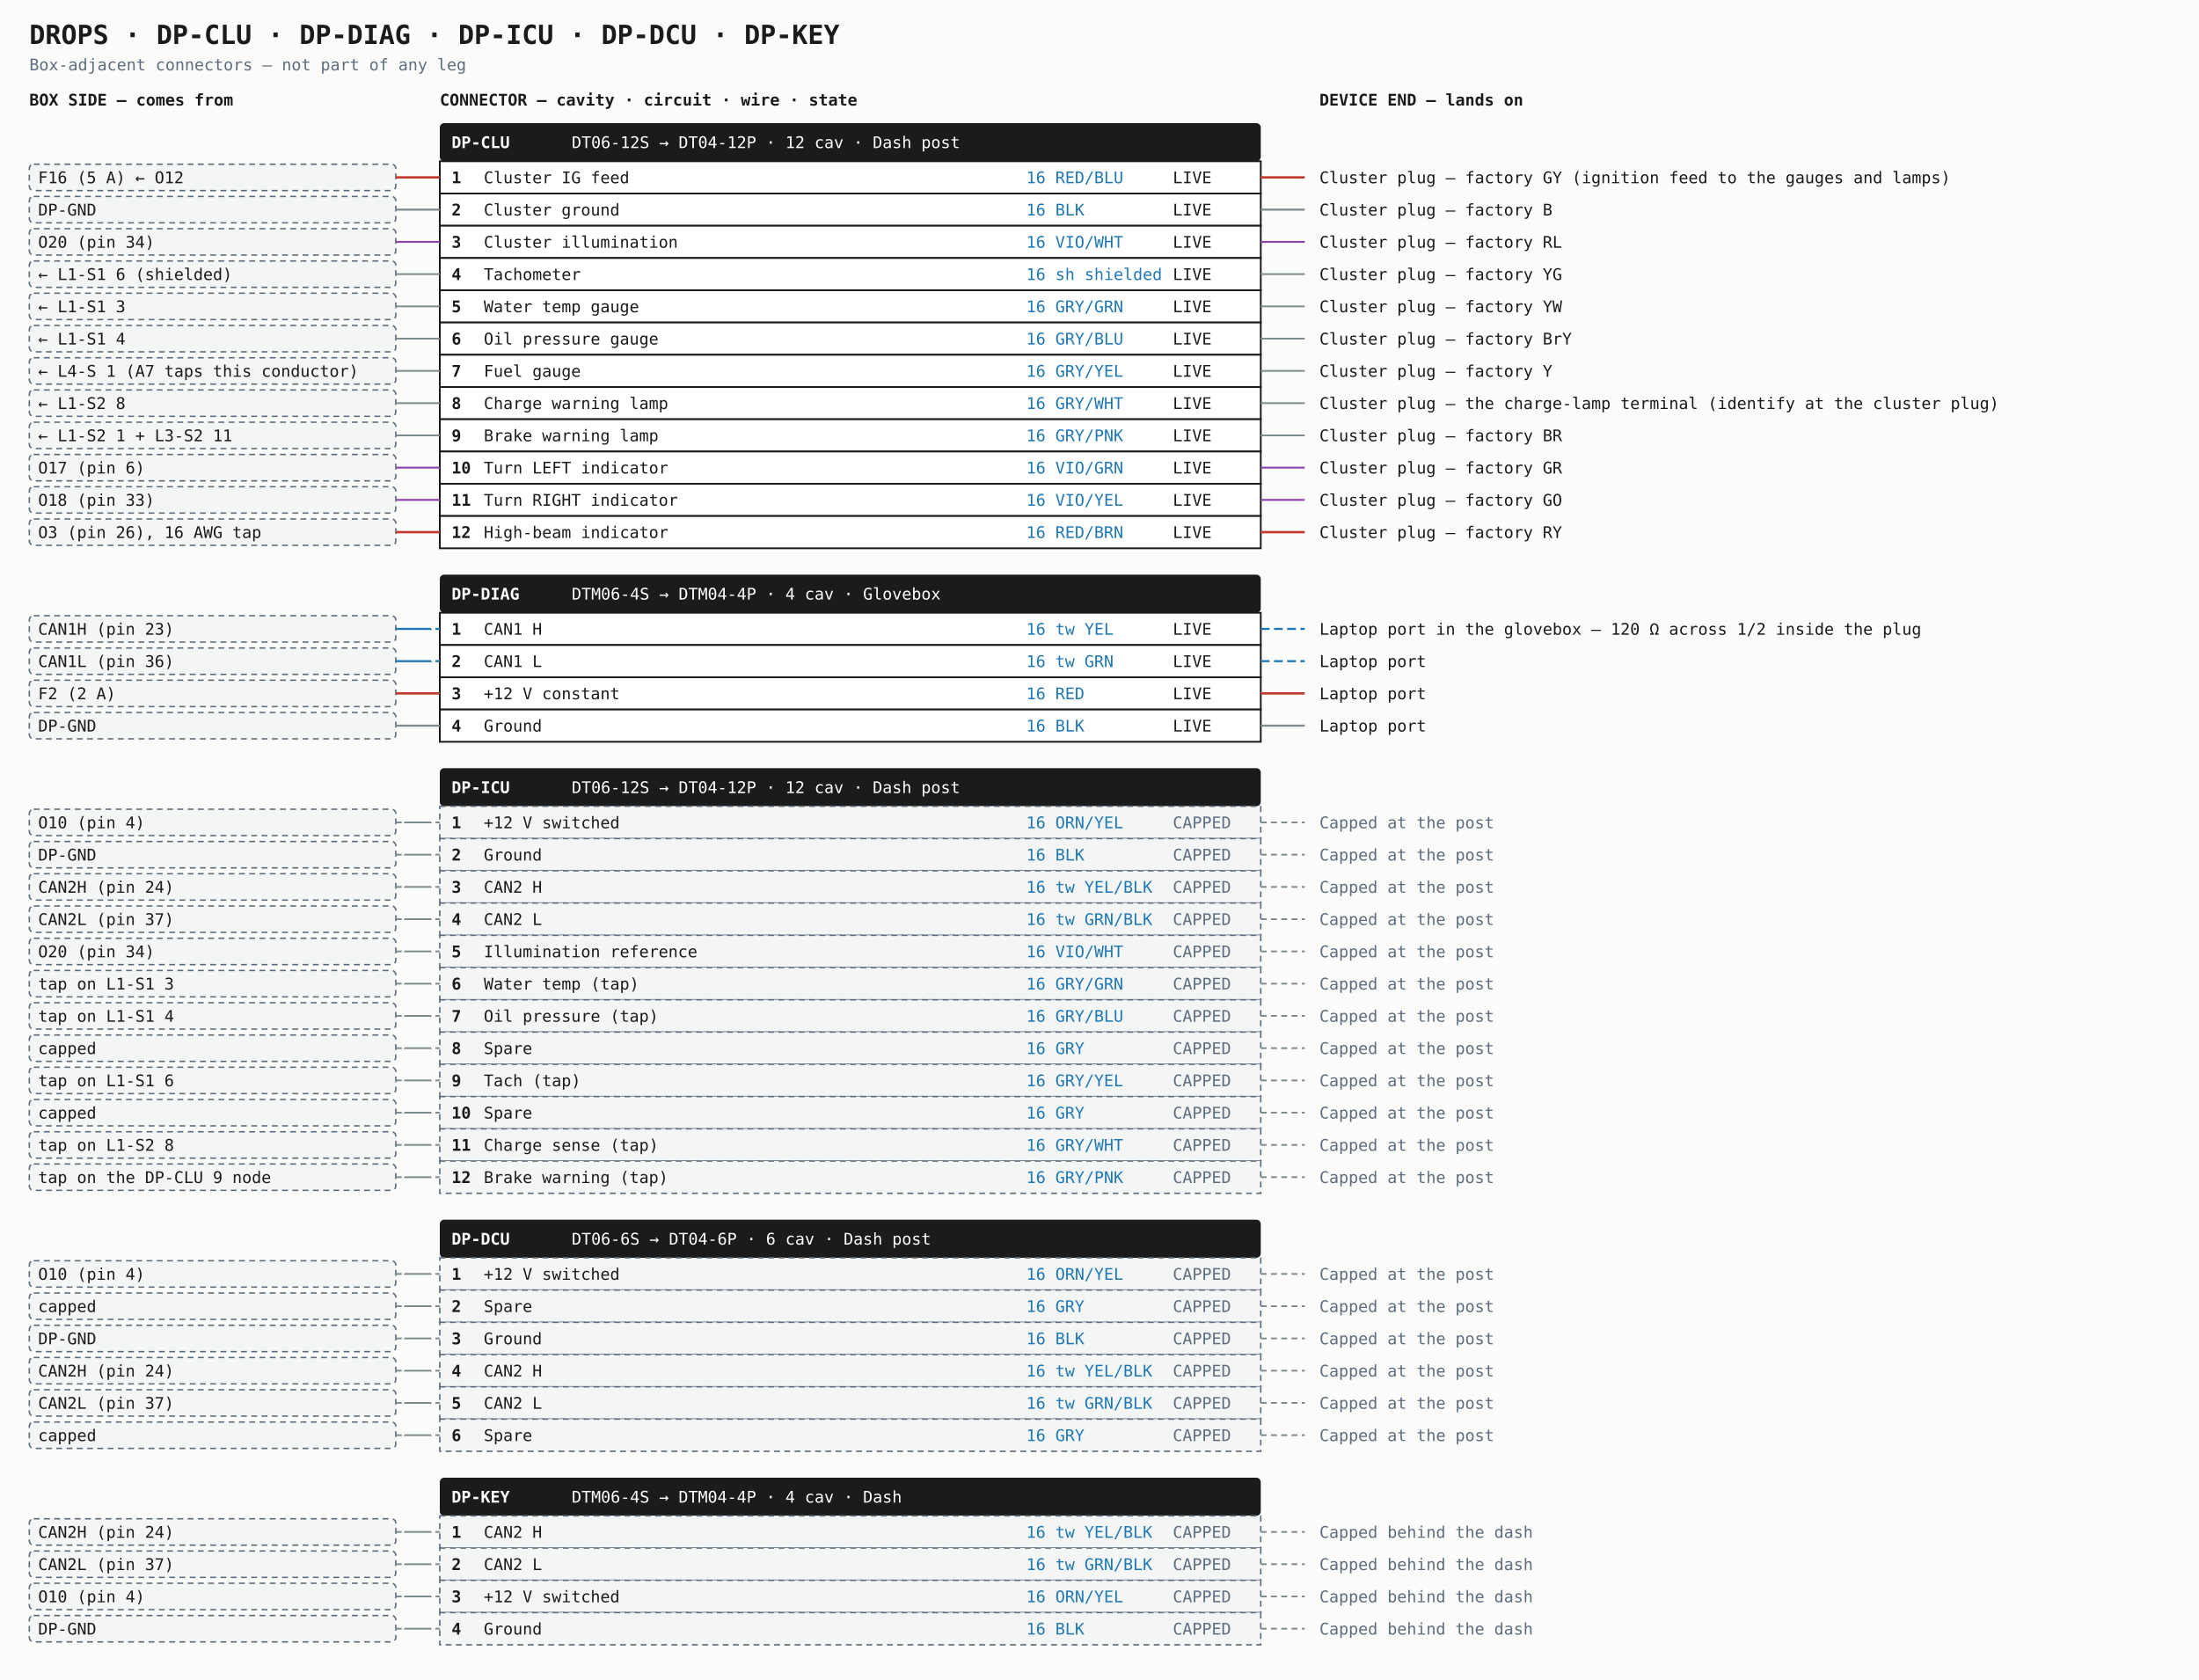
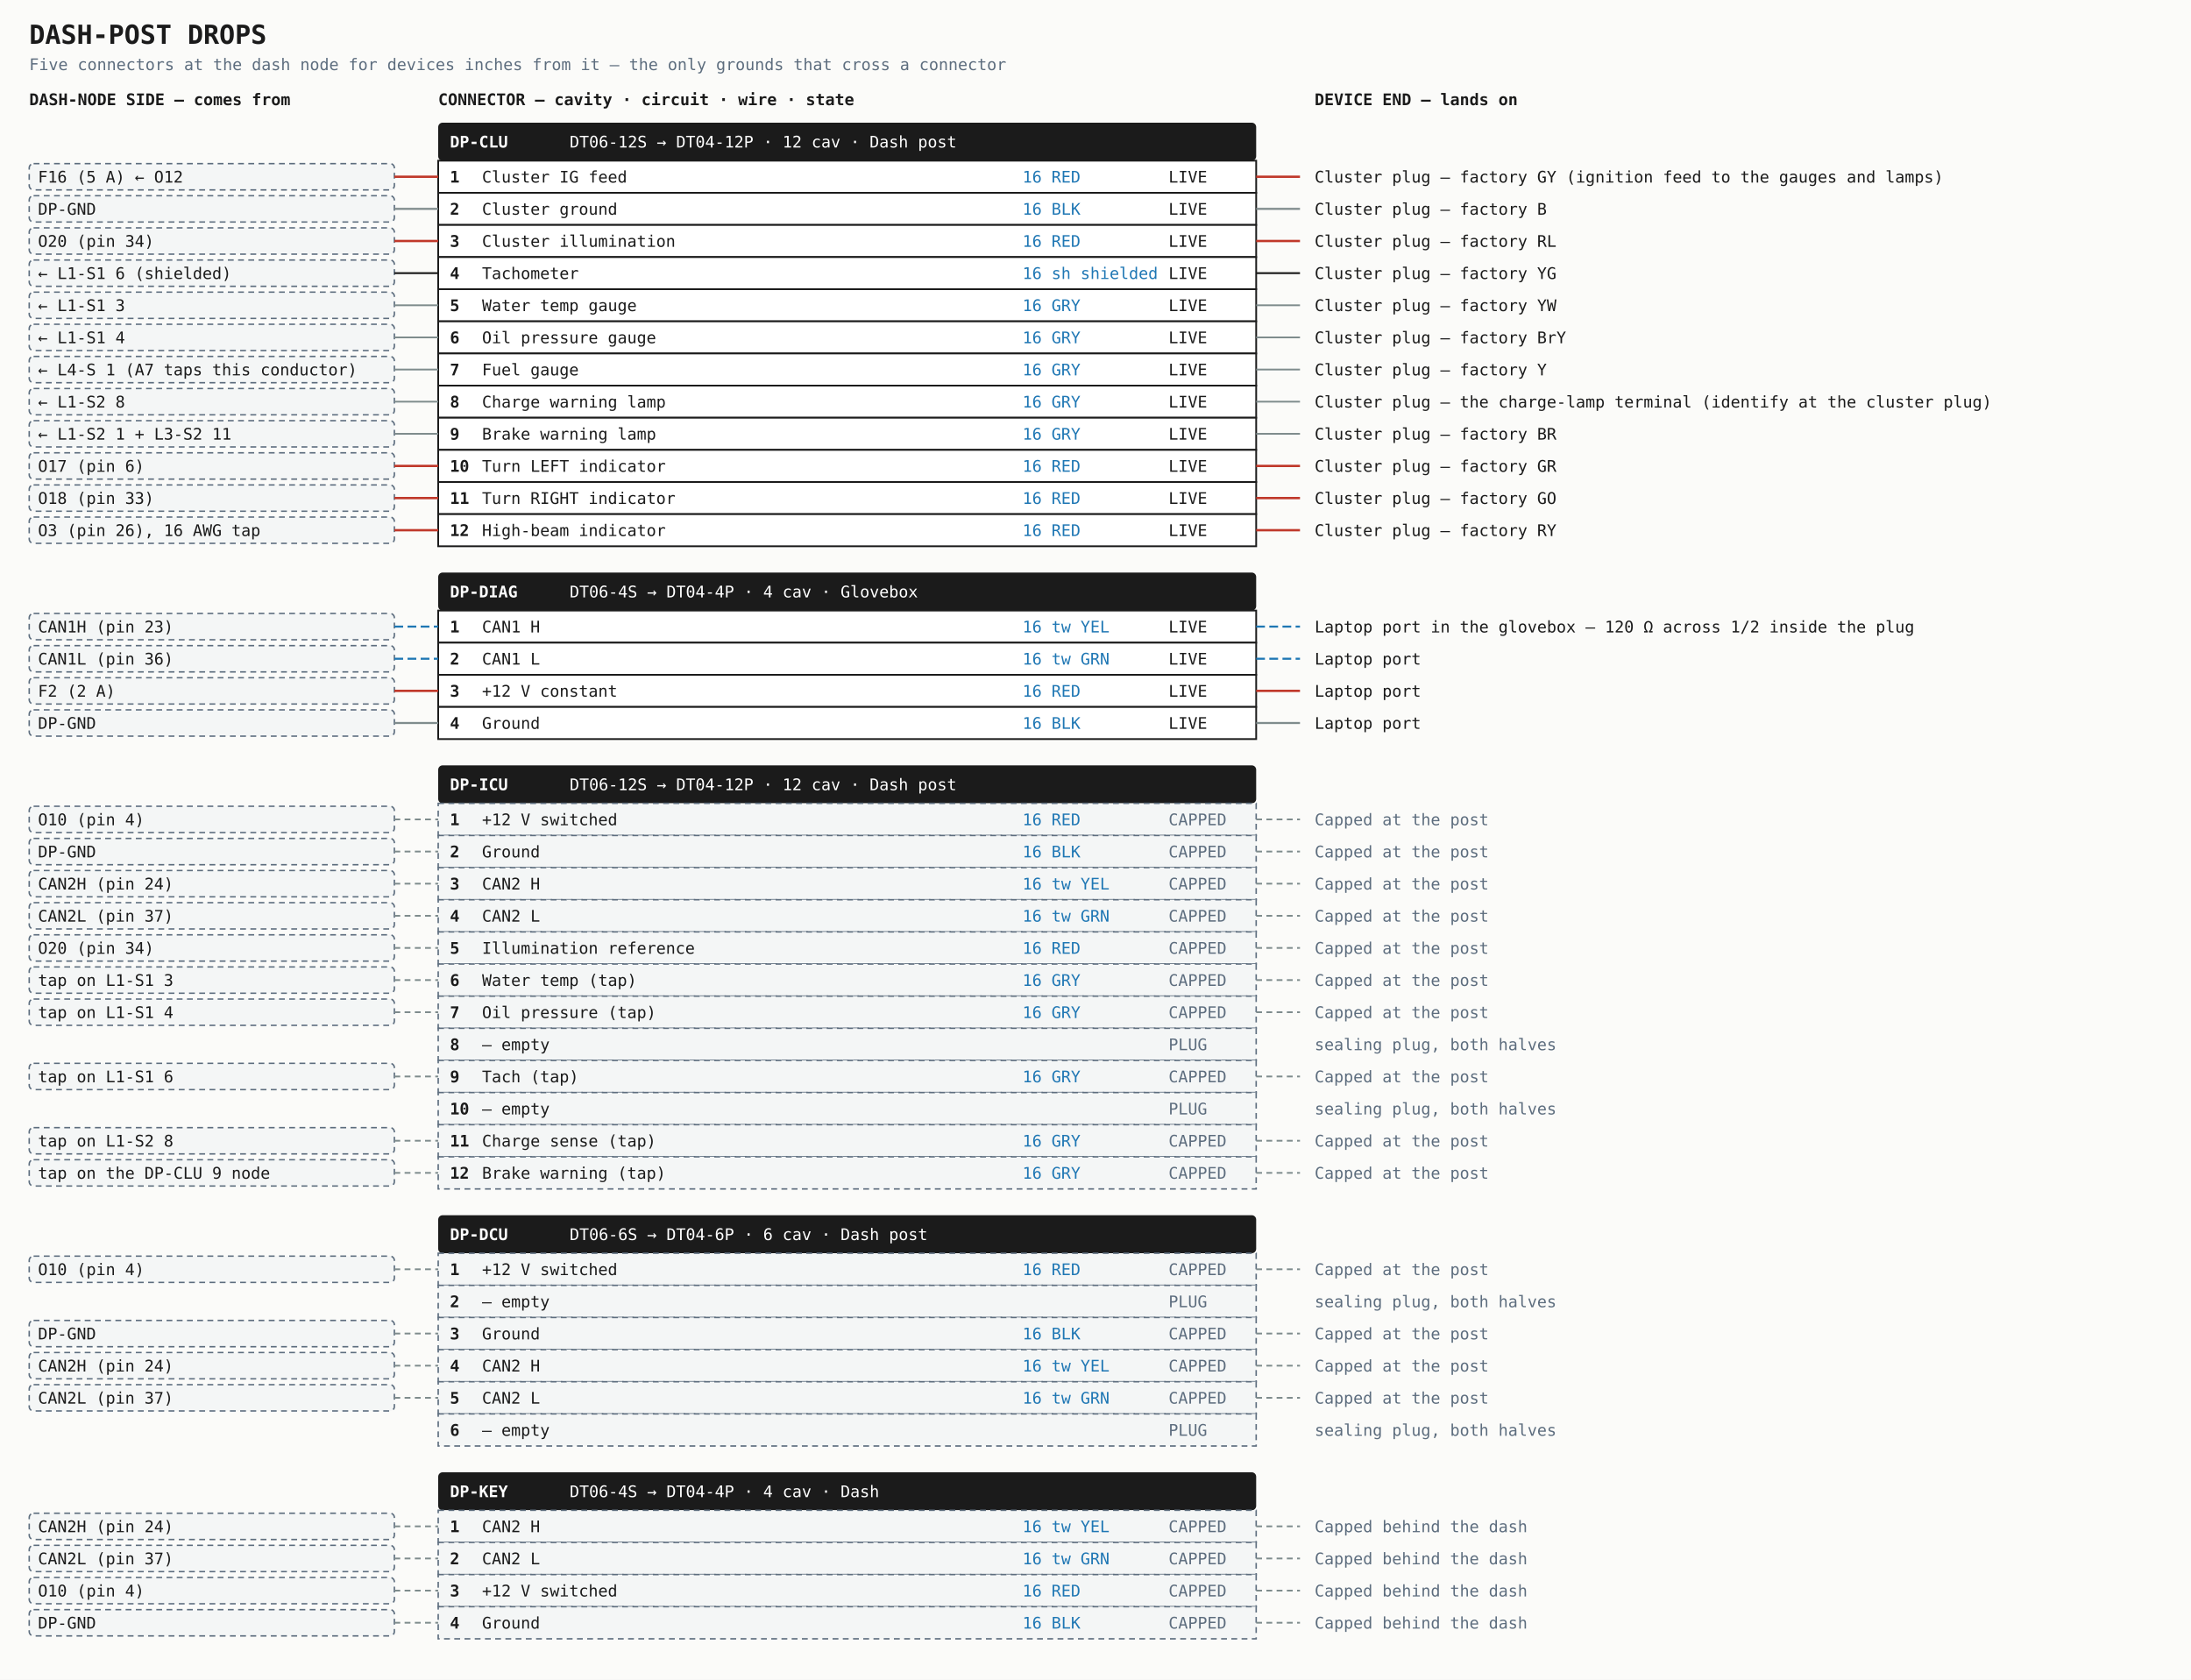
- <svg xmlns="http://www.w3.org/2000/svg" width="1500" height="1146" viewBox="0 0 1500 1146" font-family="ui-monospace, Menlo, Consolas, 'DejaVu Sans Mono', monospace" font-size="11">
+ <svg xmlns="http://www.w3.org/2000/svg" width="1500" height="1150" viewBox="0 0 1500 1150" font-family="ui-monospace, Menlo, Consolas, 'DejaVu Sans Mono', monospace" font-size="11">
  <style>
.t{fill:#1b1b1b}.d{fill:#5d6d7e}.h{font-weight:700;fill:#1b1b1b}.w{fill:#fff}
.box{fill:#fff;stroke:#1b1b1b;stroke-width:1.2}
.zone{fill:#f4f6f6;stroke:#5d6d7e;stroke-width:1;stroke-dasharray:4 3}
.hdr{fill:#1b1b1b}
.pwr{stroke:#c0392b;stroke-width:3;fill:none}
.pwr2{stroke:#c0392b;stroke-width:1.8;fill:none}
.sig{stroke:#1b1b1b;stroke-width:1.3;fill:none}
.cap{stroke:#7f8c8d;stroke-width:1.2;fill:none;stroke-dasharray:4 3}
.gnd{stroke:#7f8c8d;stroke-width:1.4;fill:none}
.can{stroke:#1f77b4;stroke-width:1.4;fill:none;stroke-dasharray:6 3}
.blu{stroke:#1f77b4;stroke-width:1.3;fill:none}
.org{stroke:#e67e22;stroke-width:1.6;fill:none}
.vio{stroke:#8e44ad;stroke-width:1.3;fill:none}
.gry{stroke:#7f8c8d;stroke-width:1.2;fill:none}
.pnk{stroke:#e84393;stroke-width:1.2;fill:none}
.red{stroke:#c0392b;stroke-width:1.6;fill:none}
.s{font-size:10;fill:#5d6d7e}.b{fill:#1f77b4}.r{fill:#c0392b}
.mono{font-family:ui-monospace, Menlo, Consolas, 'DejaVu Sans Mono', monospace}
</style>
-   <rect width="1500" height="1146" fill="#fbfbf9" />
-   <text x="20" y="30" font-size="18" class="h">DROPS · DP-CLU · DP-DIAG · DP-ICU · DP-DCU · DP-KEY</text>
-   <text x="20" y="48" class="d">Box-adjacent connectors — not part of any leg</text>
-   <text x="20.0" y="72.0" class="h">BOX SIDE — comes from</text>
+   <rect width="1500" height="1150" fill="#fbfbf9" />
+   <text x="20" y="30" font-size="18" class="h">DASH-POST DROPS</text>
+   <text x="20" y="48" class="d">Five connectors at the dash node for devices inches from it — the only grounds that cross a connector</text>
+   <text x="20.0" y="72.0" class="h">DASH-NODE SIDE — comes from</text>
  <text x="300.0" y="72.0" class="h">CONNECTOR — cavity · circuit · wire · state</text>
  <text x="900.0" y="72.0" class="h">DEVICE END — lands on</text>
  <rect x="300.0" y="84.0" width="560.0" height="26.0" rx="3" class="hdr" />
  <text x="308.0" y="101.0" class="w" font-weight="700">DP-CLU</text>
  <text x="390.0" y="101.0" class="w">DT06-12S → DT04-12P · 12 cav · Dash post</text>
  <rect x="300.0" y="110.0" width="560.0" height="22.0" rx="0" class="box" />
  <text x="308.0" y="125.0" class="h">1</text>
  <text x="330.0" y="125.0" class="t">Cluster IG feed</text>
-   <text x="700.0" y="125.0" class="b">16 RED/BLU</text>
+   <text x="700.0" y="125.0" class="b">16 RED</text>
  <text x="800.0" y="125.0" class="t">LIVE</text>
  <rect x="300.0" y="132.0" width="560.0" height="22.0" rx="0" class="box" />
  <text x="308.0" y="147.0" class="h">2</text>
  <text x="330.0" y="147.0" class="t">Cluster ground</text>
  <text x="700.0" y="147.0" class="b">16 BLK</text>
  <text x="800.0" y="147.0" class="t">LIVE</text>
  <rect x="300.0" y="154.0" width="560.0" height="22.0" rx="0" class="box" />
  <text x="308.0" y="169.0" class="h">3</text>
  <text x="330.0" y="169.0" class="t">Cluster illumination</text>
-   <text x="700.0" y="169.0" class="b">16 VIO/WHT</text>
+   <text x="700.0" y="169.0" class="b">16 RED</text>
  <text x="800.0" y="169.0" class="t">LIVE</text>
  <rect x="300.0" y="176.0" width="560.0" height="22.0" rx="0" class="box" />
  <text x="308.0" y="191.0" class="h">4</text>
  <text x="330.0" y="191.0" class="t">Tachometer</text>
  <text x="700.0" y="191.0" class="b">16 sh shielded</text>
  <text x="800.0" y="191.0" class="t">LIVE</text>
  <rect x="300.0" y="198.0" width="560.0" height="22.0" rx="0" class="box" />
  <text x="308.0" y="213.0" class="h">5</text>
  <text x="330.0" y="213.0" class="t">Water temp gauge</text>
-   <text x="700.0" y="213.0" class="b">16 GRY/GRN</text>
+   <text x="700.0" y="213.0" class="b">16 GRY</text>
  <text x="800.0" y="213.0" class="t">LIVE</text>
  <rect x="300.0" y="220.0" width="560.0" height="22.0" rx="0" class="box" />
  <text x="308.0" y="235.0" class="h">6</text>
  <text x="330.0" y="235.0" class="t">Oil pressure gauge</text>
-   <text x="700.0" y="235.0" class="b">16 GRY/BLU</text>
+   <text x="700.0" y="235.0" class="b">16 GRY</text>
  <text x="800.0" y="235.0" class="t">LIVE</text>
  <rect x="300.0" y="242.0" width="560.0" height="22.0" rx="0" class="box" />
  <text x="308.0" y="257.0" class="h">7</text>
  <text x="330.0" y="257.0" class="t">Fuel gauge</text>
-   <text x="700.0" y="257.0" class="b">16 GRY/YEL</text>
+   <text x="700.0" y="257.0" class="b">16 GRY</text>
  <text x="800.0" y="257.0" class="t">LIVE</text>
  <rect x="300.0" y="264.0" width="560.0" height="22.0" rx="0" class="box" />
  <text x="308.0" y="279.0" class="h">8</text>
  <text x="330.0" y="279.0" class="t">Charge warning lamp</text>
-   <text x="700.0" y="279.0" class="b">16 GRY/WHT</text>
+   <text x="700.0" y="279.0" class="b">16 GRY</text>
  <text x="800.0" y="279.0" class="t">LIVE</text>
  <rect x="300.0" y="286.0" width="560.0" height="22.0" rx="0" class="box" />
  <text x="308.0" y="301.0" class="h">9</text>
  <text x="330.0" y="301.0" class="t">Brake warning lamp</text>
-   <text x="700.0" y="301.0" class="b">16 GRY/PNK</text>
+   <text x="700.0" y="301.0" class="b">16 GRY</text>
  <text x="800.0" y="301.0" class="t">LIVE</text>
  <rect x="300.0" y="308.0" width="560.0" height="22.0" rx="0" class="box" />
  <text x="308.0" y="323.0" class="h">10</text>
  <text x="330.0" y="323.0" class="t">Turn LEFT indicator</text>
-   <text x="700.0" y="323.0" class="b">16 VIO/GRN</text>
+   <text x="700.0" y="323.0" class="b">16 RED</text>
  <text x="800.0" y="323.0" class="t">LIVE</text>
  <rect x="300.0" y="330.0" width="560.0" height="22.0" rx="0" class="box" />
  <text x="308.0" y="345.0" class="h">11</text>
  <text x="330.0" y="345.0" class="t">Turn RIGHT indicator</text>
-   <text x="700.0" y="345.0" class="b">16 VIO/YEL</text>
+   <text x="700.0" y="345.0" class="b">16 RED</text>
  <text x="800.0" y="345.0" class="t">LIVE</text>
  <rect x="300.0" y="352.0" width="560.0" height="22.0" rx="0" class="box" />
  <text x="308.0" y="367.0" class="h">12</text>
  <text x="330.0" y="367.0" class="t">High-beam indicator</text>
-   <text x="700.0" y="367.0" class="b">16 RED/BRN</text>
+   <text x="700.0" y="367.0" class="b">16 RED</text>
  <text x="800.0" y="367.0" class="t">LIVE</text>
  <rect x="300.0" y="392.0" width="560.0" height="26.0" rx="3" class="hdr" />
  <text x="308.0" y="409.0" class="w" font-weight="700">DP-DIAG</text>
-   <text x="390.0" y="409.0" class="w">DTM06-4S → DTM04-4P · 4 cav · Glovebox</text>
+   <text x="390.0" y="409.0" class="w">DT06-4S → DT04-4P · 4 cav · Glovebox</text>
  <rect x="300.0" y="418.0" width="560.0" height="22.0" rx="0" class="box" />
  <text x="308.0" y="433.0" class="h">1</text>
  <text x="330.0" y="433.0" class="t">CAN1 H</text>
  <text x="700.0" y="433.0" class="b">16 tw YEL</text>
  <text x="800.0" y="433.0" class="t">LIVE</text>
  <rect x="300.0" y="440.0" width="560.0" height="22.0" rx="0" class="box" />
  <text x="308.0" y="455.0" class="h">2</text>
  <text x="330.0" y="455.0" class="t">CAN1 L</text>
  <text x="700.0" y="455.0" class="b">16 tw GRN</text>
  <text x="800.0" y="455.0" class="t">LIVE</text>
  <rect x="300.0" y="462.0" width="560.0" height="22.0" rx="0" class="box" />
  <text x="308.0" y="477.0" class="h">3</text>
  <text x="330.0" y="477.0" class="t">+12 V constant</text>
  <text x="700.0" y="477.0" class="b">16 RED</text>
  <text x="800.0" y="477.0" class="t">LIVE</text>
  <rect x="300.0" y="484.0" width="560.0" height="22.0" rx="0" class="box" />
  <text x="308.0" y="499.0" class="h">4</text>
  <text x="330.0" y="499.0" class="t">Ground</text>
  <text x="700.0" y="499.0" class="b">16 BLK</text>
  <text x="800.0" y="499.0" class="t">LIVE</text>
  <rect x="300.0" y="524.0" width="560.0" height="26.0" rx="3" class="hdr" />
  <text x="308.0" y="541.0" class="w" font-weight="700">DP-ICU</text>
  <text x="390.0" y="541.0" class="w">DT06-12S → DT04-12P · 12 cav · Dash post</text>
  <rect x="300.0" y="550.0" width="560.0" height="22.0" rx="0" class="zone" />
  <text x="308.0" y="565.0" class="h">1</text>
  <text x="330.0" y="565.0" class="t">+12 V switched</text>
-   <text x="700.0" y="565.0" class="b">16 ORN/YEL</text>
+   <text x="700.0" y="565.0" class="b">16 RED</text>
  <text x="800.0" y="565.0" class="d">CAPPED</text>
  <rect x="300.0" y="572.0" width="560.0" height="22.0" rx="0" class="zone" />
  <text x="308.0" y="587.0" class="h">2</text>
  <text x="330.0" y="587.0" class="t">Ground</text>
  <text x="700.0" y="587.0" class="b">16 BLK</text>
  <text x="800.0" y="587.0" class="d">CAPPED</text>
  <rect x="300.0" y="594.0" width="560.0" height="22.0" rx="0" class="zone" />
  <text x="308.0" y="609.0" class="h">3</text>
  <text x="330.0" y="609.0" class="t">CAN2 H</text>
-   <text x="700.0" y="609.0" class="b">16 tw YEL/BLK</text>
+   <text x="700.0" y="609.0" class="b">16 tw YEL</text>
  <text x="800.0" y="609.0" class="d">CAPPED</text>
  <rect x="300.0" y="616.0" width="560.0" height="22.0" rx="0" class="zone" />
  <text x="308.0" y="631.0" class="h">4</text>
  <text x="330.0" y="631.0" class="t">CAN2 L</text>
-   <text x="700.0" y="631.0" class="b">16 tw GRN/BLK</text>
+   <text x="700.0" y="631.0" class="b">16 tw GRN</text>
  <text x="800.0" y="631.0" class="d">CAPPED</text>
  <rect x="300.0" y="638.0" width="560.0" height="22.0" rx="0" class="zone" />
  <text x="308.0" y="653.0" class="h">5</text>
  <text x="330.0" y="653.0" class="t">Illumination reference</text>
-   <text x="700.0" y="653.0" class="b">16 VIO/WHT</text>
+   <text x="700.0" y="653.0" class="b">16 RED</text>
  <text x="800.0" y="653.0" class="d">CAPPED</text>
  <rect x="300.0" y="660.0" width="560.0" height="22.0" rx="0" class="zone" />
  <text x="308.0" y="675.0" class="h">6</text>
  <text x="330.0" y="675.0" class="t">Water temp (tap)</text>
-   <text x="700.0" y="675.0" class="b">16 GRY/GRN</text>
+   <text x="700.0" y="675.0" class="b">16 GRY</text>
  <text x="800.0" y="675.0" class="d">CAPPED</text>
  <rect x="300.0" y="682.0" width="560.0" height="22.0" rx="0" class="zone" />
  <text x="308.0" y="697.0" class="h">7</text>
  <text x="330.0" y="697.0" class="t">Oil pressure (tap)</text>
-   <text x="700.0" y="697.0" class="b">16 GRY/BLU</text>
+   <text x="700.0" y="697.0" class="b">16 GRY</text>
  <text x="800.0" y="697.0" class="d">CAPPED</text>
  <rect x="300.0" y="704.0" width="560.0" height="22.0" rx="0" class="zone" />
  <text x="308.0" y="719.0" class="h">8</text>
-   <text x="330.0" y="719.0" class="t">Spare</text>
-   <text x="700.0" y="719.0" class="b">16 GRY</text>
-   <text x="800.0" y="719.0" class="d">CAPPED</text>
+   <text x="330.0" y="719.0" class="t">— empty</text>
+   <text x="800.0" y="719.0" class="d">PLUG</text>
  <rect x="300.0" y="726.0" width="560.0" height="22.0" rx="0" class="zone" />
  <text x="308.0" y="741.0" class="h">9</text>
  <text x="330.0" y="741.0" class="t">Tach (tap)</text>
-   <text x="700.0" y="741.0" class="b">16 GRY/YEL</text>
+   <text x="700.0" y="741.0" class="b">16 GRY</text>
  <text x="800.0" y="741.0" class="d">CAPPED</text>
  <rect x="300.0" y="748.0" width="560.0" height="22.0" rx="0" class="zone" />
  <text x="308.0" y="763.0" class="h">10</text>
-   <text x="330.0" y="763.0" class="t">Spare</text>
-   <text x="700.0" y="763.0" class="b">16 GRY</text>
-   <text x="800.0" y="763.0" class="d">CAPPED</text>
+   <text x="330.0" y="763.0" class="t">— empty</text>
+   <text x="800.0" y="763.0" class="d">PLUG</text>
  <rect x="300.0" y="770.0" width="560.0" height="22.0" rx="0" class="zone" />
  <text x="308.0" y="785.0" class="h">11</text>
  <text x="330.0" y="785.0" class="t">Charge sense (tap)</text>
-   <text x="700.0" y="785.0" class="b">16 GRY/WHT</text>
+   <text x="700.0" y="785.0" class="b">16 GRY</text>
  <text x="800.0" y="785.0" class="d">CAPPED</text>
  <rect x="300.0" y="792.0" width="560.0" height="22.0" rx="0" class="zone" />
  <text x="308.0" y="807.0" class="h">12</text>
  <text x="330.0" y="807.0" class="t">Brake warning (tap)</text>
-   <text x="700.0" y="807.0" class="b">16 GRY/PNK</text>
+   <text x="700.0" y="807.0" class="b">16 GRY</text>
  <text x="800.0" y="807.0" class="d">CAPPED</text>
  <rect x="300.0" y="832.0" width="560.0" height="26.0" rx="3" class="hdr" />
  <text x="308.0" y="849.0" class="w" font-weight="700">DP-DCU</text>
  <text x="390.0" y="849.0" class="w">DT06-6S → DT04-6P · 6 cav · Dash post</text>
  <rect x="300.0" y="858.0" width="560.0" height="22.0" rx="0" class="zone" />
  <text x="308.0" y="873.0" class="h">1</text>
  <text x="330.0" y="873.0" class="t">+12 V switched</text>
-   <text x="700.0" y="873.0" class="b">16 ORN/YEL</text>
+   <text x="700.0" y="873.0" class="b">16 RED</text>
  <text x="800.0" y="873.0" class="d">CAPPED</text>
  <rect x="300.0" y="880.0" width="560.0" height="22.0" rx="0" class="zone" />
  <text x="308.0" y="895.0" class="h">2</text>
-   <text x="330.0" y="895.0" class="t">Spare</text>
-   <text x="700.0" y="895.0" class="b">16 GRY</text>
-   <text x="800.0" y="895.0" class="d">CAPPED</text>
+   <text x="330.0" y="895.0" class="t">— empty</text>
+   <text x="800.0" y="895.0" class="d">PLUG</text>
  <rect x="300.0" y="902.0" width="560.0" height="22.0" rx="0" class="zone" />
  <text x="308.0" y="917.0" class="h">3</text>
  <text x="330.0" y="917.0" class="t">Ground</text>
  <text x="700.0" y="917.0" class="b">16 BLK</text>
  <text x="800.0" y="917.0" class="d">CAPPED</text>
  <rect x="300.0" y="924.0" width="560.0" height="22.0" rx="0" class="zone" />
  <text x="308.0" y="939.0" class="h">4</text>
  <text x="330.0" y="939.0" class="t">CAN2 H</text>
-   <text x="700.0" y="939.0" class="b">16 tw YEL/BLK</text>
+   <text x="700.0" y="939.0" class="b">16 tw YEL</text>
  <text x="800.0" y="939.0" class="d">CAPPED</text>
  <rect x="300.0" y="946.0" width="560.0" height="22.0" rx="0" class="zone" />
  <text x="308.0" y="961.0" class="h">5</text>
  <text x="330.0" y="961.0" class="t">CAN2 L</text>
-   <text x="700.0" y="961.0" class="b">16 tw GRN/BLK</text>
+   <text x="700.0" y="961.0" class="b">16 tw GRN</text>
  <text x="800.0" y="961.0" class="d">CAPPED</text>
  <rect x="300.0" y="968.0" width="560.0" height="22.0" rx="0" class="zone" />
  <text x="308.0" y="983.0" class="h">6</text>
-   <text x="330.0" y="983.0" class="t">Spare</text>
-   <text x="700.0" y="983.0" class="b">16 GRY</text>
-   <text x="800.0" y="983.0" class="d">CAPPED</text>
+   <text x="330.0" y="983.0" class="t">— empty</text>
+   <text x="800.0" y="983.0" class="d">PLUG</text>
  <rect x="300.0" y="1008.0" width="560.0" height="26.0" rx="3" class="hdr" />
  <text x="308.0" y="1025.0" class="w" font-weight="700">DP-KEY</text>
-   <text x="390.0" y="1025.0" class="w">DTM06-4S → DTM04-4P · 4 cav · Dash</text>
+   <text x="390.0" y="1025.0" class="w">DT06-4S → DT04-4P · 4 cav · Dash</text>
  <rect x="300.0" y="1034.0" width="560.0" height="22.0" rx="0" class="zone" />
  <text x="308.0" y="1049.0" class="h">1</text>
  <text x="330.0" y="1049.0" class="t">CAN2 H</text>
-   <text x="700.0" y="1049.0" class="b">16 tw YEL/BLK</text>
+   <text x="700.0" y="1049.0" class="b">16 tw YEL</text>
  <text x="800.0" y="1049.0" class="d">CAPPED</text>
  <rect x="300.0" y="1056.0" width="560.0" height="22.0" rx="0" class="zone" />
  <text x="308.0" y="1071.0" class="h">2</text>
  <text x="330.0" y="1071.0" class="t">CAN2 L</text>
-   <text x="700.0" y="1071.0" class="b">16 tw GRN/BLK</text>
+   <text x="700.0" y="1071.0" class="b">16 tw GRN</text>
  <text x="800.0" y="1071.0" class="d">CAPPED</text>
  <rect x="300.0" y="1078.0" width="560.0" height="22.0" rx="0" class="zone" />
  <text x="308.0" y="1093.0" class="h">3</text>
  <text x="330.0" y="1093.0" class="t">+12 V switched</text>
-   <text x="700.0" y="1093.0" class="b">16 ORN/YEL</text>
+   <text x="700.0" y="1093.0" class="b">16 RED</text>
  <text x="800.0" y="1093.0" class="d">CAPPED</text>
  <rect x="300.0" y="1100.0" width="560.0" height="22.0" rx="0" class="zone" />
  <text x="308.0" y="1115.0" class="h">4</text>
  <text x="330.0" y="1115.0" class="t">Ground</text>
  <text x="700.0" y="1115.0" class="b">16 BLK</text>
  <text x="800.0" y="1115.0" class="d">CAPPED</text>
  <rect x="20.0" y="112.0" width="250.0" height="18.0" rx="3" class="zone" />
  <text x="26.0" y="125.0" class="t">F16 (5 A) ← O12</text>
-   <path d="M 270.0 121.0 L 294.0 121.0 L 276.0 121.0 L 300.0 121.0" class="red" />
+   <path d="M 270.0 121.0 L 300.0 121.0" class="red" />
  <path d="M 860.0 121.0 L 890.0 121.0" class="red" />
  <text x="900.0" y="125.0" class="t">Cluster plug — factory GY (ignition feed to the gauges and lamps)</text>
  <rect x="20.0" y="134.0" width="250.0" height="18.0" rx="3" class="zone" />
  <text x="26.0" y="147.0" class="t">DP-GND</text>
-   <path d="M 270.0 143.0 L 294.0 143.0 L 276.0 143.0 L 300.0 143.0" class="gnd" />
+   <path d="M 270.0 143.0 L 300.0 143.0" class="gnd" />
  <path d="M 860.0 143.0 L 890.0 143.0" class="gnd" />
  <text x="900.0" y="147.0" class="t">Cluster plug — factory B</text>
  <rect x="20.0" y="156.0" width="250.0" height="18.0" rx="3" class="zone" />
  <text x="26.0" y="169.0" class="t">O20 (pin 34)</text>
-   <path d="M 270.0 165.0 L 294.0 165.0 L 276.0 165.0 L 300.0 165.0" class="vio" />
-   <path d="M 860.0 165.0 L 890.0 165.0" class="vio" />
+   <path d="M 270.0 165.0 L 300.0 165.0" class="red" />
+   <path d="M 860.0 165.0 L 890.0 165.0" class="red" />
  <text x="900.0" y="169.0" class="t">Cluster plug — factory RL</text>
  <rect x="20.0" y="178.0" width="250.0" height="18.0" rx="3" class="zone" />
  <text x="26.0" y="191.0" class="t">← L1-S1 6 (shielded)</text>
-   <path d="M 270.0 187.0 L 294.0 187.0 L 276.0 187.0 L 300.0 187.0" class="gry" />
-   <path d="M 860.0 187.0 L 890.0 187.0" class="gry" />
+   <path d="M 270.0 187.0 L 300.0 187.0" class="sig" />
+   <path d="M 860.0 187.0 L 890.0 187.0" class="sig" />
  <text x="900.0" y="191.0" class="t">Cluster plug — factory YG</text>
  <rect x="20.0" y="200.0" width="250.0" height="18.0" rx="3" class="zone" />
  <text x="26.0" y="213.0" class="t">← L1-S1 3</text>
-   <path d="M 270.0 209.0 L 294.0 209.0 L 276.0 209.0 L 300.0 209.0" class="gry" />
+   <path d="M 270.0 209.0 L 300.0 209.0" class="gry" />
  <path d="M 860.0 209.0 L 890.0 209.0" class="gry" />
  <text x="900.0" y="213.0" class="t">Cluster plug — factory YW</text>
  <rect x="20.0" y="222.0" width="250.0" height="18.0" rx="3" class="zone" />
  <text x="26.0" y="235.0" class="t">← L1-S1 4</text>
-   <path d="M 270.0 231.0 L 294.0 231.0 L 276.0 231.0 L 300.0 231.0" class="gry" />
+   <path d="M 270.0 231.0 L 300.0 231.0" class="gry" />
  <path d="M 860.0 231.0 L 890.0 231.0" class="gry" />
  <text x="900.0" y="235.0" class="t">Cluster plug — factory BrY</text>
  <rect x="20.0" y="244.0" width="250.0" height="18.0" rx="3" class="zone" />
  <text x="26.0" y="257.0" class="t">← L4-S 1 (A7 taps this conductor)</text>
-   <path d="M 270.0 253.0 L 294.0 253.0 L 276.0 253.0 L 300.0 253.0" class="gry" />
+   <path d="M 270.0 253.0 L 300.0 253.0" class="gry" />
  <path d="M 860.0 253.0 L 890.0 253.0" class="gry" />
  <text x="900.0" y="257.0" class="t">Cluster plug — factory Y</text>
  <rect x="20.0" y="266.0" width="250.0" height="18.0" rx="3" class="zone" />
  <text x="26.0" y="279.0" class="t">← L1-S2 8</text>
-   <path d="M 270.0 275.0 L 294.0 275.0 L 276.0 275.0 L 300.0 275.0" class="gry" />
+   <path d="M 270.0 275.0 L 300.0 275.0" class="gry" />
  <path d="M 860.0 275.0 L 890.0 275.0" class="gry" />
  <text x="900.0" y="279.0" class="t">Cluster plug — the charge-lamp terminal (identify at the cluster plug)</text>
  <rect x="20.0" y="288.0" width="250.0" height="18.0" rx="3" class="zone" />
  <text x="26.0" y="301.0" class="t">← L1-S2 1 + L3-S2 11</text>
-   <path d="M 270.0 297.0 L 294.0 297.0 L 276.0 297.0 L 300.0 297.0" class="gry" />
+   <path d="M 270.0 297.0 L 300.0 297.0" class="gry" />
  <path d="M 860.0 297.0 L 890.0 297.0" class="gry" />
  <text x="900.0" y="301.0" class="t">Cluster plug — factory BR</text>
  <rect x="20.0" y="310.0" width="250.0" height="18.0" rx="3" class="zone" />
  <text x="26.0" y="323.0" class="t">O17 (pin 6)</text>
-   <path d="M 270.0 319.0 L 294.0 319.0 L 276.0 319.0 L 300.0 319.0" class="vio" />
-   <path d="M 860.0 319.0 L 890.0 319.0" class="vio" />
+   <path d="M 270.0 319.0 L 300.0 319.0" class="red" />
+   <path d="M 860.0 319.0 L 890.0 319.0" class="red" />
  <text x="900.0" y="323.0" class="t">Cluster plug — factory GR</text>
  <rect x="20.0" y="332.0" width="250.0" height="18.0" rx="3" class="zone" />
  <text x="26.0" y="345.0" class="t">O18 (pin 33)</text>
-   <path d="M 270.0 341.0 L 294.0 341.0 L 276.0 341.0 L 300.0 341.0" class="vio" />
-   <path d="M 860.0 341.0 L 890.0 341.0" class="vio" />
+   <path d="M 270.0 341.0 L 300.0 341.0" class="red" />
+   <path d="M 860.0 341.0 L 890.0 341.0" class="red" />
  <text x="900.0" y="345.0" class="t">Cluster plug — factory GO</text>
  <rect x="20.0" y="354.0" width="250.0" height="18.0" rx="3" class="zone" />
  <text x="26.0" y="367.0" class="t">O3 (pin 26), 16 AWG tap</text>
-   <path d="M 270.0 363.0 L 294.0 363.0 L 276.0 363.0 L 300.0 363.0" class="red" />
+   <path d="M 270.0 363.0 L 300.0 363.0" class="red" />
  <path d="M 860.0 363.0 L 890.0 363.0" class="red" />
  <text x="900.0" y="367.0" class="t">Cluster plug — factory RY</text>
  <rect x="20.0" y="420.0" width="250.0" height="18.0" rx="3" class="zone" />
  <text x="26.0" y="433.0" class="t">CAN1H (pin 23)</text>
-   <path d="M 270.0 429.0 L 294.0 429.0 L 276.0 429.0 L 300.0 429.0" class="can" />
+   <path d="M 270.0 429.0 L 300.0 429.0" class="can" />
  <path d="M 860.0 429.0 L 890.0 429.0" class="can" />
  <text x="900.0" y="433.0" class="t">Laptop port in the glovebox — 120 Ω across 1/2 inside the plug</text>
  <rect x="20.0" y="442.0" width="250.0" height="18.0" rx="3" class="zone" />
  <text x="26.0" y="455.0" class="t">CAN1L (pin 36)</text>
-   <path d="M 270.0 451.0 L 294.0 451.0 L 276.0 451.0 L 300.0 451.0" class="can" />
+   <path d="M 270.0 451.0 L 300.0 451.0" class="can" />
  <path d="M 860.0 451.0 L 890.0 451.0" class="can" />
  <text x="900.0" y="455.0" class="t">Laptop port</text>
  <rect x="20.0" y="464.0" width="250.0" height="18.0" rx="3" class="zone" />
  <text x="26.0" y="477.0" class="t">F2 (2 A)</text>
-   <path d="M 270.0 473.0 L 294.0 473.0 L 276.0 473.0 L 300.0 473.0" class="red" />
+   <path d="M 270.0 473.0 L 300.0 473.0" class="red" />
  <path d="M 860.0 473.0 L 890.0 473.0" class="red" />
  <text x="900.0" y="477.0" class="t">Laptop port</text>
  <rect x="20.0" y="486.0" width="250.0" height="18.0" rx="3" class="zone" />
  <text x="26.0" y="499.0" class="t">DP-GND</text>
-   <path d="M 270.0 495.0 L 294.0 495.0 L 276.0 495.0 L 300.0 495.0" class="gnd" />
+   <path d="M 270.0 495.0 L 300.0 495.0" class="gnd" />
  <path d="M 860.0 495.0 L 890.0 495.0" class="gnd" />
  <text x="900.0" y="499.0" class="t">Laptop port</text>
  <rect x="20.0" y="552.0" width="250.0" height="18.0" rx="3" class="zone" />
  <text x="26.0" y="565.0" class="t">O10 (pin 4)</text>
-   <path d="M 270.0 561.0 L 294.0 561.0 L 276.0 561.0 L 300.0 561.0" class="cap" />
+   <path d="M 270.0 561.0 L 300.0 561.0" class="cap" />
  <path d="M 860.0 561.0 L 890.0 561.0" class="cap" />
  <text x="900.0" y="565.0" class="d">Capped at the post</text>
  <rect x="20.0" y="574.0" width="250.0" height="18.0" rx="3" class="zone" />
  <text x="26.0" y="587.0" class="t">DP-GND</text>
-   <path d="M 270.0 583.0 L 294.0 583.0 L 276.0 583.0 L 300.0 583.0" class="cap" />
+   <path d="M 270.0 583.0 L 300.0 583.0" class="cap" />
  <path d="M 860.0 583.0 L 890.0 583.0" class="cap" />
  <text x="900.0" y="587.0" class="d">Capped at the post</text>
  <rect x="20.0" y="596.0" width="250.0" height="18.0" rx="3" class="zone" />
  <text x="26.0" y="609.0" class="t">CAN2H (pin 24)</text>
-   <path d="M 270.0 605.0 L 294.0 605.0 L 276.0 605.0 L 300.0 605.0" class="cap" />
+   <path d="M 270.0 605.0 L 300.0 605.0" class="cap" />
  <path d="M 860.0 605.0 L 890.0 605.0" class="cap" />
  <text x="900.0" y="609.0" class="d">Capped at the post</text>
  <rect x="20.0" y="618.0" width="250.0" height="18.0" rx="3" class="zone" />
  <text x="26.0" y="631.0" class="t">CAN2L (pin 37)</text>
-   <path d="M 270.0 627.0 L 294.0 627.0 L 276.0 627.0 L 300.0 627.0" class="cap" />
+   <path d="M 270.0 627.0 L 300.0 627.0" class="cap" />
  <path d="M 860.0 627.0 L 890.0 627.0" class="cap" />
  <text x="900.0" y="631.0" class="d">Capped at the post</text>
  <rect x="20.0" y="640.0" width="250.0" height="18.0" rx="3" class="zone" />
  <text x="26.0" y="653.0" class="t">O20 (pin 34)</text>
-   <path d="M 270.0 649.0 L 294.0 649.0 L 276.0 649.0 L 300.0 649.0" class="cap" />
+   <path d="M 270.0 649.0 L 300.0 649.0" class="cap" />
  <path d="M 860.0 649.0 L 890.0 649.0" class="cap" />
  <text x="900.0" y="653.0" class="d">Capped at the post</text>
  <rect x="20.0" y="662.0" width="250.0" height="18.0" rx="3" class="zone" />
  <text x="26.0" y="675.0" class="t">tap on L1-S1 3</text>
-   <path d="M 270.0 671.0 L 294.0 671.0 L 276.0 671.0 L 300.0 671.0" class="cap" />
+   <path d="M 270.0 671.0 L 300.0 671.0" class="cap" />
  <path d="M 860.0 671.0 L 890.0 671.0" class="cap" />
  <text x="900.0" y="675.0" class="d">Capped at the post</text>
  <rect x="20.0" y="684.0" width="250.0" height="18.0" rx="3" class="zone" />
  <text x="26.0" y="697.0" class="t">tap on L1-S1 4</text>
-   <path d="M 270.0 693.0 L 294.0 693.0 L 276.0 693.0 L 300.0 693.0" class="cap" />
+   <path d="M 270.0 693.0 L 300.0 693.0" class="cap" />
  <path d="M 860.0 693.0 L 890.0 693.0" class="cap" />
  <text x="900.0" y="697.0" class="d">Capped at the post</text>
-   <rect x="20.0" y="706.0" width="250.0" height="18.0" rx="3" class="zone" />
-   <text x="26.0" y="719.0" class="t">capped</text>
-   <path d="M 270.0 715.0 L 294.0 715.0 L 276.0 715.0 L 300.0 715.0" class="cap" />
-   <path d="M 860.0 715.0 L 890.0 715.0" class="cap" />
-   <text x="900.0" y="719.0" class="d">Capped at the post</text>
+   <text x="900.0" y="719.0" class="d">sealing plug, both halves</text>
  <rect x="20.0" y="728.0" width="250.0" height="18.0" rx="3" class="zone" />
  <text x="26.0" y="741.0" class="t">tap on L1-S1 6</text>
-   <path d="M 270.0 737.0 L 294.0 737.0 L 276.0 737.0 L 300.0 737.0" class="cap" />
+   <path d="M 270.0 737.0 L 300.0 737.0" class="cap" />
  <path d="M 860.0 737.0 L 890.0 737.0" class="cap" />
  <text x="900.0" y="741.0" class="d">Capped at the post</text>
-   <rect x="20.0" y="750.0" width="250.0" height="18.0" rx="3" class="zone" />
-   <text x="26.0" y="763.0" class="t">capped</text>
-   <path d="M 270.0 759.0 L 294.0 759.0 L 276.0 759.0 L 300.0 759.0" class="cap" />
-   <path d="M 860.0 759.0 L 890.0 759.0" class="cap" />
-   <text x="900.0" y="763.0" class="d">Capped at the post</text>
+   <text x="900.0" y="763.0" class="d">sealing plug, both halves</text>
  <rect x="20.0" y="772.0" width="250.0" height="18.0" rx="3" class="zone" />
  <text x="26.0" y="785.0" class="t">tap on L1-S2 8</text>
-   <path d="M 270.0 781.0 L 294.0 781.0 L 276.0 781.0 L 300.0 781.0" class="cap" />
+   <path d="M 270.0 781.0 L 300.0 781.0" class="cap" />
  <path d="M 860.0 781.0 L 890.0 781.0" class="cap" />
  <text x="900.0" y="785.0" class="d">Capped at the post</text>
  <rect x="20.0" y="794.0" width="250.0" height="18.0" rx="3" class="zone" />
  <text x="26.0" y="807.0" class="t">tap on the DP-CLU 9 node</text>
-   <path d="M 270.0 803.0 L 294.0 803.0 L 276.0 803.0 L 300.0 803.0" class="cap" />
+   <path d="M 270.0 803.0 L 300.0 803.0" class="cap" />
  <path d="M 860.0 803.0 L 890.0 803.0" class="cap" />
  <text x="900.0" y="807.0" class="d">Capped at the post</text>
  <rect x="20.0" y="860.0" width="250.0" height="18.0" rx="3" class="zone" />
  <text x="26.0" y="873.0" class="t">O10 (pin 4)</text>
-   <path d="M 270.0 869.0 L 294.0 869.0 L 276.0 869.0 L 300.0 869.0" class="cap" />
+   <path d="M 270.0 869.0 L 300.0 869.0" class="cap" />
  <path d="M 860.0 869.0 L 890.0 869.0" class="cap" />
  <text x="900.0" y="873.0" class="d">Capped at the post</text>
-   <rect x="20.0" y="882.0" width="250.0" height="18.0" rx="3" class="zone" />
-   <text x="26.0" y="895.0" class="t">capped</text>
-   <path d="M 270.0 891.0 L 294.0 891.0 L 276.0 891.0 L 300.0 891.0" class="cap" />
-   <path d="M 860.0 891.0 L 890.0 891.0" class="cap" />
-   <text x="900.0" y="895.0" class="d">Capped at the post</text>
+   <text x="900.0" y="895.0" class="d">sealing plug, both halves</text>
  <rect x="20.0" y="904.0" width="250.0" height="18.0" rx="3" class="zone" />
  <text x="26.0" y="917.0" class="t">DP-GND</text>
-   <path d="M 270.0 913.0 L 294.0 913.0 L 276.0 913.0 L 300.0 913.0" class="cap" />
+   <path d="M 270.0 913.0 L 300.0 913.0" class="cap" />
  <path d="M 860.0 913.0 L 890.0 913.0" class="cap" />
  <text x="900.0" y="917.0" class="d">Capped at the post</text>
  <rect x="20.0" y="926.0" width="250.0" height="18.0" rx="3" class="zone" />
  <text x="26.0" y="939.0" class="t">CAN2H (pin 24)</text>
-   <path d="M 270.0 935.0 L 294.0 935.0 L 276.0 935.0 L 300.0 935.0" class="cap" />
+   <path d="M 270.0 935.0 L 300.0 935.0" class="cap" />
  <path d="M 860.0 935.0 L 890.0 935.0" class="cap" />
  <text x="900.0" y="939.0" class="d">Capped at the post</text>
  <rect x="20.0" y="948.0" width="250.0" height="18.0" rx="3" class="zone" />
  <text x="26.0" y="961.0" class="t">CAN2L (pin 37)</text>
-   <path d="M 270.0 957.0 L 294.0 957.0 L 276.0 957.0 L 300.0 957.0" class="cap" />
+   <path d="M 270.0 957.0 L 300.0 957.0" class="cap" />
  <path d="M 860.0 957.0 L 890.0 957.0" class="cap" />
  <text x="900.0" y="961.0" class="d">Capped at the post</text>
-   <rect x="20.0" y="970.0" width="250.0" height="18.0" rx="3" class="zone" />
-   <text x="26.0" y="983.0" class="t">capped</text>
-   <path d="M 270.0 979.0 L 294.0 979.0 L 276.0 979.0 L 300.0 979.0" class="cap" />
-   <path d="M 860.0 979.0 L 890.0 979.0" class="cap" />
-   <text x="900.0" y="983.0" class="d">Capped at the post</text>
+   <text x="900.0" y="983.0" class="d">sealing plug, both halves</text>
  <rect x="20.0" y="1036.0" width="250.0" height="18.0" rx="3" class="zone" />
  <text x="26.0" y="1049.0" class="t">CAN2H (pin 24)</text>
-   <path d="M 270.0 1045.0 L 294.0 1045.0 L 276.0 1045.0 L 300.0 1045.0" class="cap" />
+   <path d="M 270.0 1045.0 L 300.0 1045.0" class="cap" />
  <path d="M 860.0 1045.0 L 890.0 1045.0" class="cap" />
  <text x="900.0" y="1049.0" class="d">Capped behind the dash</text>
  <rect x="20.0" y="1058.0" width="250.0" height="18.0" rx="3" class="zone" />
  <text x="26.0" y="1071.0" class="t">CAN2L (pin 37)</text>
-   <path d="M 270.0 1067.0 L 294.0 1067.0 L 276.0 1067.0 L 300.0 1067.0" class="cap" />
+   <path d="M 270.0 1067.0 L 300.0 1067.0" class="cap" />
  <path d="M 860.0 1067.0 L 890.0 1067.0" class="cap" />
  <text x="900.0" y="1071.0" class="d">Capped behind the dash</text>
  <rect x="20.0" y="1080.0" width="250.0" height="18.0" rx="3" class="zone" />
  <text x="26.0" y="1093.0" class="t">O10 (pin 4)</text>
-   <path d="M 270.0 1089.0 L 294.0 1089.0 L 276.0 1089.0 L 300.0 1089.0" class="cap" />
+   <path d="M 270.0 1089.0 L 300.0 1089.0" class="cap" />
  <path d="M 860.0 1089.0 L 890.0 1089.0" class="cap" />
  <text x="900.0" y="1093.0" class="d">Capped behind the dash</text>
  <rect x="20.0" y="1102.0" width="250.0" height="18.0" rx="3" class="zone" />
  <text x="26.0" y="1115.0" class="t">DP-GND</text>
-   <path d="M 270.0 1111.0 L 294.0 1111.0 L 276.0 1111.0 L 300.0 1111.0" class="cap" />
+   <path d="M 270.0 1111.0 L 300.0 1111.0" class="cap" />
  <path d="M 860.0 1111.0 L 890.0 1111.0" class="cap" />
  <text x="900.0" y="1115.0" class="d">Capped behind the dash</text>
</svg>
